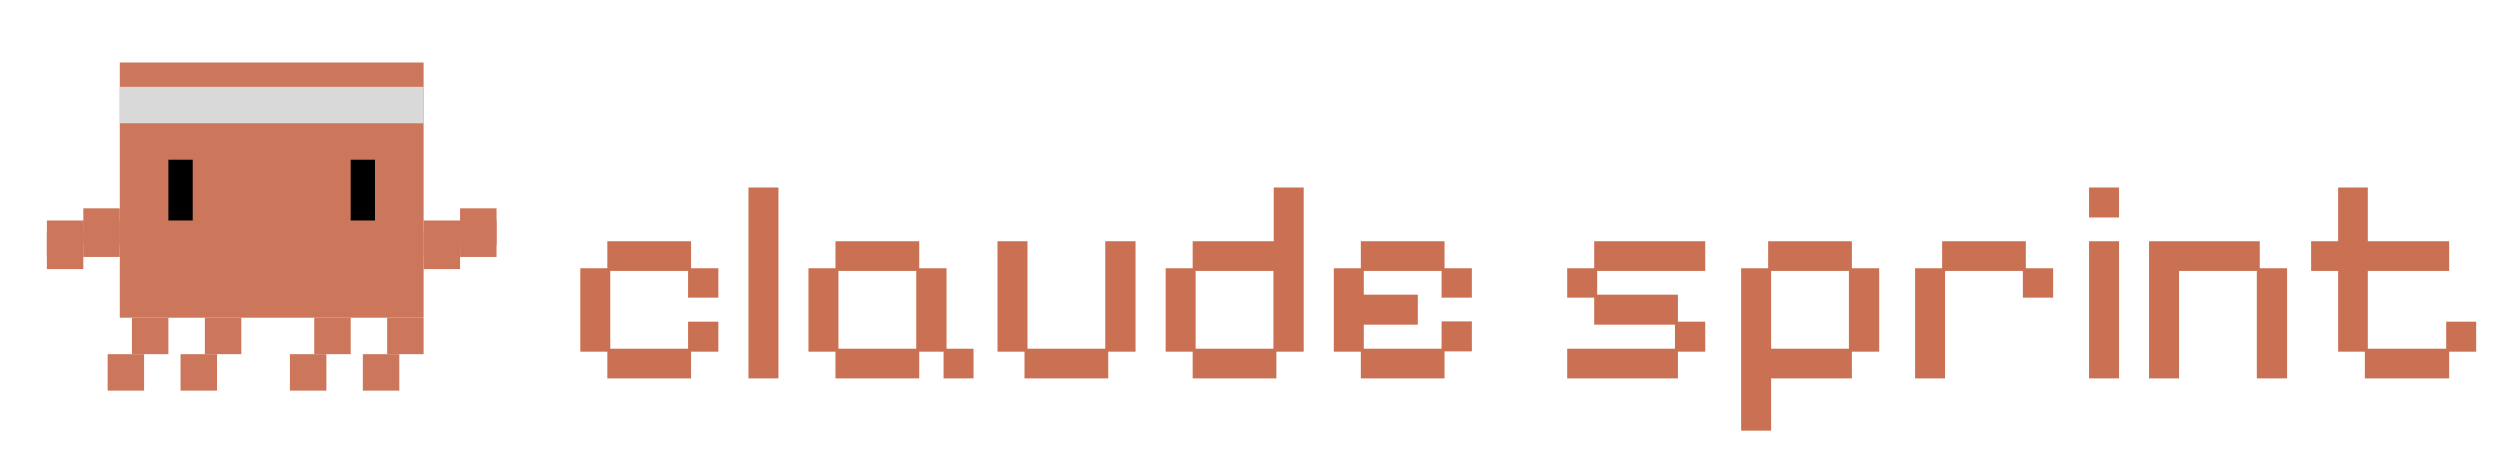
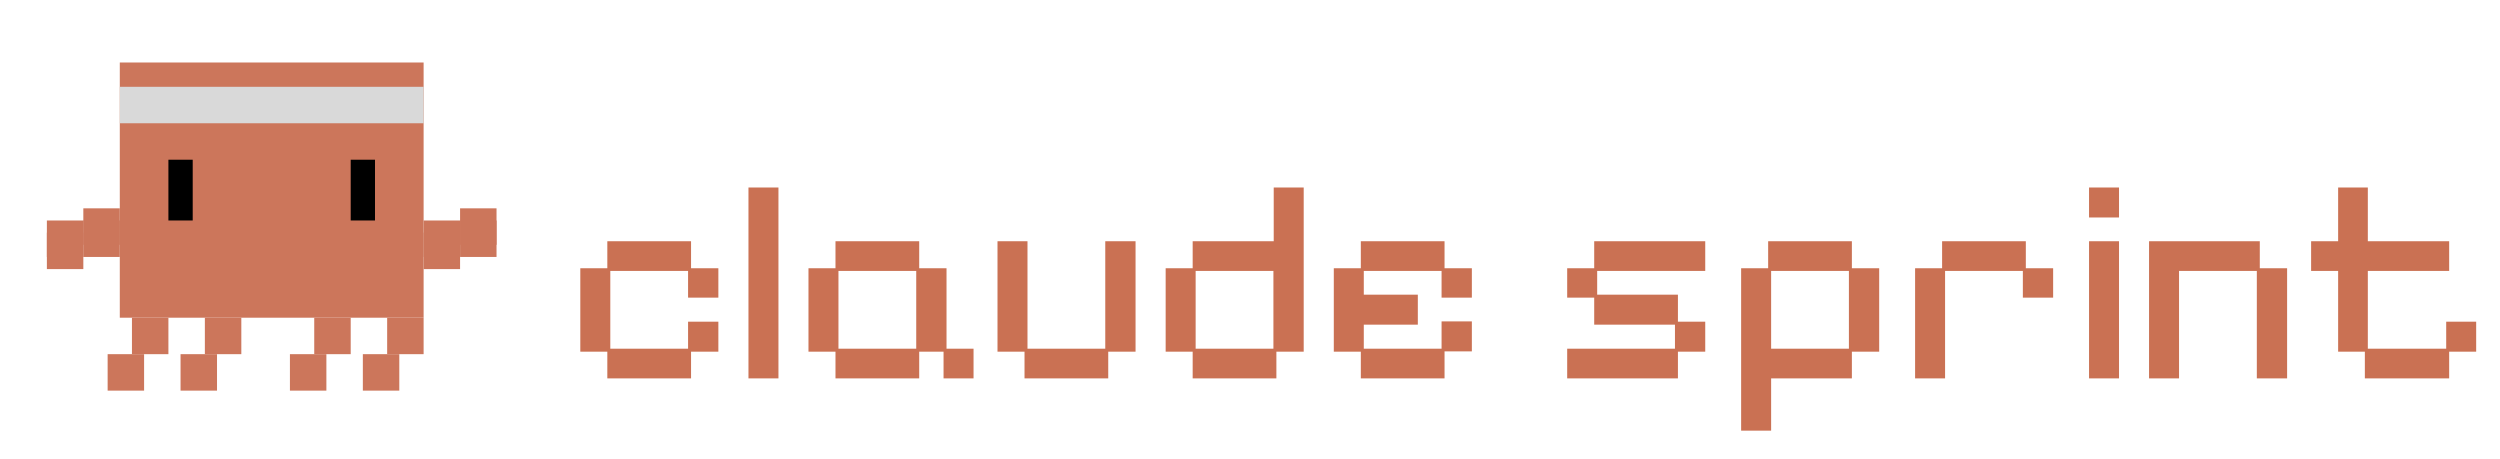
- <svg xmlns="http://www.w3.org/2000/svg" width="160" height="29" viewBox="0 0 160 29" fill="none">
-   <rect x="8.444" y="20.333" width="2.333" height="2.333" fill="#CC765B" />
-   <rect x="20.111" y="20.333" width="2.333" height="2.333" fill="#CC765B" />
-   <rect x="13.111" y="20.333" width="2.333" height="2.333" fill="#CC765B" />
-   <rect x="24.778" y="20.333" width="2.333" height="2.333" fill="#CC765B" />
-   <rect x="27.111" y="14.111" width="2.333" height="2.333" fill="#CC765B" />
-   <rect x="7.667" y="4" width="19.444" height="16.333" fill="#CC765B" />
-   <rect x="3" y="14.111" width="2.333" height="2.333" fill="#CC765B" />
-   <rect x="29.445" y="13.333" width="2.333" height="2.333" fill="#CC765B" />
-   <rect x="5.333" y="13.333" width="2.333" height="2.333" fill="#CC765B" />
-   <rect x="10.778" y="10.222" width="1.556" height="3.889" fill="black" />
-   <rect x="22.444" y="10.222" width="1.556" height="3.889" fill="black" />
-   <rect x="27.111" y="14.889" width="2.333" height="2.333" fill="#CC765B" />
-   <rect x="3" y="14.889" width="2.333" height="2.333" fill="#CC765B" />
-   <rect x="29.445" y="14.111" width="2.333" height="2.333" fill="#CC765B" />
-   <rect x="5.333" y="14.111" width="2.333" height="2.333" fill="#CC765B" />
-   <rect x="6.889" y="22.667" width="2.333" height="2.333" fill="#CC765B" />
-   <rect x="18.555" y="22.667" width="2.333" height="2.333" fill="#CC765B" />
-   <rect x="11.556" y="22.667" width="2.333" height="2.333" fill="#CC765B" />
-   <rect x="23.222" y="22.667" width="2.333" height="2.333" fill="#CC765B" />
-   <rect x="7.667" y="5.556" width="19.444" height="2.333" fill="#D9D9D9" />
-   <path d="M151.35 24.217V22.507H149.64V17.339H147.911V15.439H149.64V12H151.54V15.439H156.746V17.339H151.54V22.317H156.556V20.588H158.475V22.507H156.746V24.217H151.35Z" fill="#CA7153" />
-   <path d="M137.539 24.217V15.439H144.626V17.168H146.374V24.217H144.436V17.339H139.458V24.217H137.539Z" fill="#CA7153" />
-   <path d="M133.699 24.217V15.439H135.618V24.217H133.699ZM133.699 13.919V12H135.618V13.919H133.699Z" fill="#CA7153" />
-   <path d="M122.566 24.217V17.168H124.295V15.439H129.653V17.168H131.401V19.049H129.463V17.339H124.485V24.217H122.566Z" fill="#CA7153" />
-   <path d="M111.433 27.561V17.168H113.162V15.439H118.52V17.168H120.268V22.507H118.52V24.217H113.352V27.561H111.433ZM113.352 22.317H118.33V17.339H113.352V22.317Z" fill="#CA7153" />
-   <path d="M100.3 24.217V22.317H107.197V20.778H102.029V19.049H100.3V17.168H102.029V15.439H109.135V17.339H102.219V18.859H107.387V20.588H109.135V22.507H107.387V24.217H100.3Z" fill="#CA7153" />
-   <path d="M87.093 24.217V22.507H85.364V17.168H87.093V15.439H92.451V17.168H94.199V19.049H92.261V17.339H87.283V18.859H90.741V20.778H87.283V22.317H92.261V20.569H94.199V22.488H92.451V24.217H87.093Z" fill="#CA7153" />
-   <path d="M76.331 24.217V22.507H74.602V17.168H76.331V15.439H81.518V12H83.437V22.507H81.689V24.217H76.331ZM76.521 22.317H81.499V17.339H76.521V22.317Z" fill="#CA7153" />
-   <path d="M65.569 24.217V22.507H63.84V15.439H65.759V22.317H70.737V15.439H72.675V22.507H70.927V24.217H65.569Z" fill="#CA7153" />
-   <path d="M53.471 24.217V22.507H51.742V17.168H53.471V15.439H58.83V17.168H60.578V22.317H62.306V24.217H60.388V22.507H58.83V24.217H53.471ZM53.661 22.317H58.639V17.339H53.661V22.317Z" fill="#CA7153" />
-   <path d="M47.902 24.217V12H49.821V24.217H47.902Z" fill="#CA7153" />
-   <path d="M38.869 24.217V22.507H37.14V17.168H38.869V15.439H44.227V17.168H45.975V19.049H44.037V17.339H39.059V22.317H44.037V20.588H45.975V22.507H44.227V24.217H38.869Z" fill="#CA7153" />
+ <svg xmlns="http://www.w3.org/2000/svg" width="240" height="44" viewBox="0 0 240 44" fill="none">
+   <rect x="12.667" y="30.5" width="3.5" height="3.5" fill="#CC765B" />
+   <rect x="30.167" y="30.5" width="3.5" height="3.5" fill="#CC765B" />
+   <rect x="19.667" y="30.5" width="3.5" height="3.5" fill="#CC765B" />
+   <rect x="37.167" y="30.5" width="3.5" height="3.5" fill="#CC765B" />
+   <rect x="40.667" y="21.167" width="3.5" height="3.5" fill="#CC765B" />
+   <rect x="11.5" y="6" width="29.167" height="24.5" fill="#CC765B" />
+   <rect x="4.5" y="21.167" width="3.5" height="3.5" fill="#CC765B" />
+   <rect x="44.167" y="20" width="3.5" height="3.5" fill="#CC765B" />
+   <rect x="8" y="20" width="3.5" height="3.5" fill="#CC765B" />
+   <rect x="16.167" y="15.333" width="2.333" height="5.833" fill="black" />
+   <rect x="33.667" y="15.333" width="2.333" height="5.833" fill="black" />
+   <rect x="40.667" y="22.333" width="3.5" height="3.5" fill="#CC765B" />
+   <rect x="4.5" y="22.333" width="3.5" height="3.5" fill="#CC765B" />
+   <rect x="44.167" y="21.167" width="3.5" height="3.5" fill="#CC765B" />
+   <rect x="8" y="21.167" width="3.5" height="3.5" fill="#CC765B" />
+   <rect x="10.333" y="34" width="3.5" height="3.5" fill="#CC765B" />
+   <rect x="27.833" y="34" width="3.5" height="3.5" fill="#CC765B" />
+   <rect x="17.333" y="34" width="3.5" height="3.5" fill="#CC765B" />
+   <rect x="34.833" y="34" width="3.5" height="3.5" fill="#CC765B" />
+   <rect x="11.5" y="8.333" width="29.167" height="3.5" fill="#D9D9D9" />
+   <path d="M227.026 36.325V33.761H224.461V26.009H221.867V23.159H224.461V18H227.311V23.159H235.12V26.009H227.311V33.475H234.835V30.882H237.713V33.761H235.12V36.325H227.026Z" fill="#CA7153" />
+   <path d="M206.309 36.325V23.159H216.94V25.752H219.562V36.325H216.655V26.009H209.188V36.325H206.309Z" fill="#CA7153" />
+   <path d="M200.548 36.325V23.159H203.426V36.325H200.548ZM200.548 20.878V18H203.426V20.878H200.548Z" fill="#CA7153" />
+   <path d="M183.849 36.325V25.752H186.442V23.159H194.479V25.752H197.101V28.573H194.194V26.009H186.727V36.325H183.849Z" fill="#CA7153" />
+   <path d="M167.149 41.342V25.752H169.743V23.159H177.78V25.752H180.402V33.761H177.78V36.325H170.028V41.342H167.149ZM170.028 33.475H177.495V26.009H170.028V33.475Z" fill="#CA7153" />
+   <path d="M150.45 36.325V33.475H160.796V31.167H153.044V28.573H150.45V25.752H153.044V23.159H163.703V26.009H153.329V28.288H161.081V30.882H163.703V33.761H161.081V36.325H150.45Z" fill="#CA7153" />
+   <path d="M130.639 36.325V33.761H128.045V25.752H130.639V23.159H138.676V25.752H141.298V28.573H138.391V26.009H130.924V28.288H136.111V31.167H130.924V33.475H138.391V30.854H141.298V33.732H138.676V36.325H130.639Z" fill="#CA7153" />
+   <path d="M114.496 36.325V33.761H111.903V25.752H114.496V23.159H122.277V18H125.155V33.761H122.533V36.325H114.496ZM114.781 33.475H122.248V26.009H114.781V33.475Z" fill="#CA7153" />
+   <path d="M98.354 36.325V33.761H95.76V23.159H98.639V33.475H106.106V23.159H109.013V33.761H106.391V36.325H98.354Z" fill="#CA7153" />
+   <path d="M80.207 36.325V33.761H77.614V25.752H80.207V23.159H88.244V25.752H90.866V33.475H93.46V36.325H90.581V33.761H88.244V36.325H80.207ZM80.492 33.475H87.959V26.009H80.492V33.475Z" fill="#CA7153" />
+   <path d="M71.853 36.325V18H74.731V36.325H71.853Z" fill="#CA7153" />
+   <path d="M58.303 36.325V33.761H55.71V25.752H58.303V23.159H66.341V25.752H68.963V28.573H66.055V26.009H58.589V33.475H66.055V30.882H68.963V33.761H66.341V36.325H58.303Z" fill="#CA7153" />
</svg>
